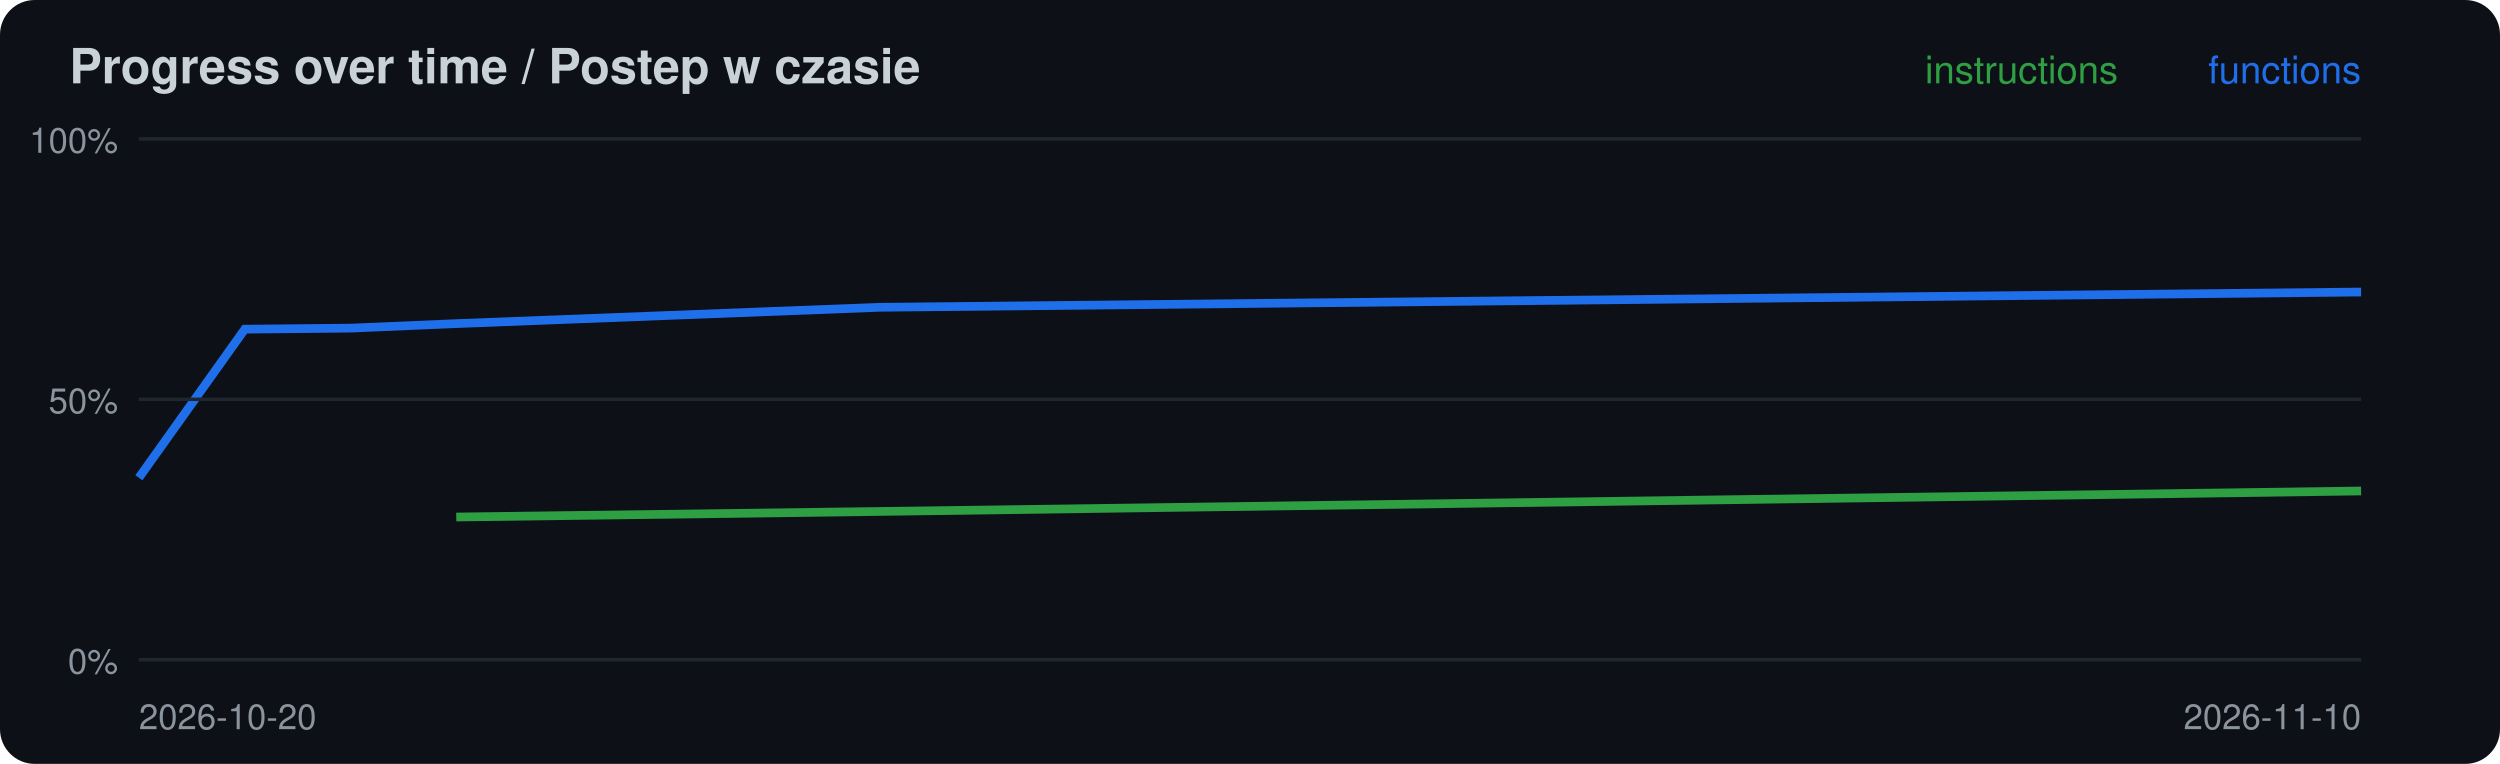
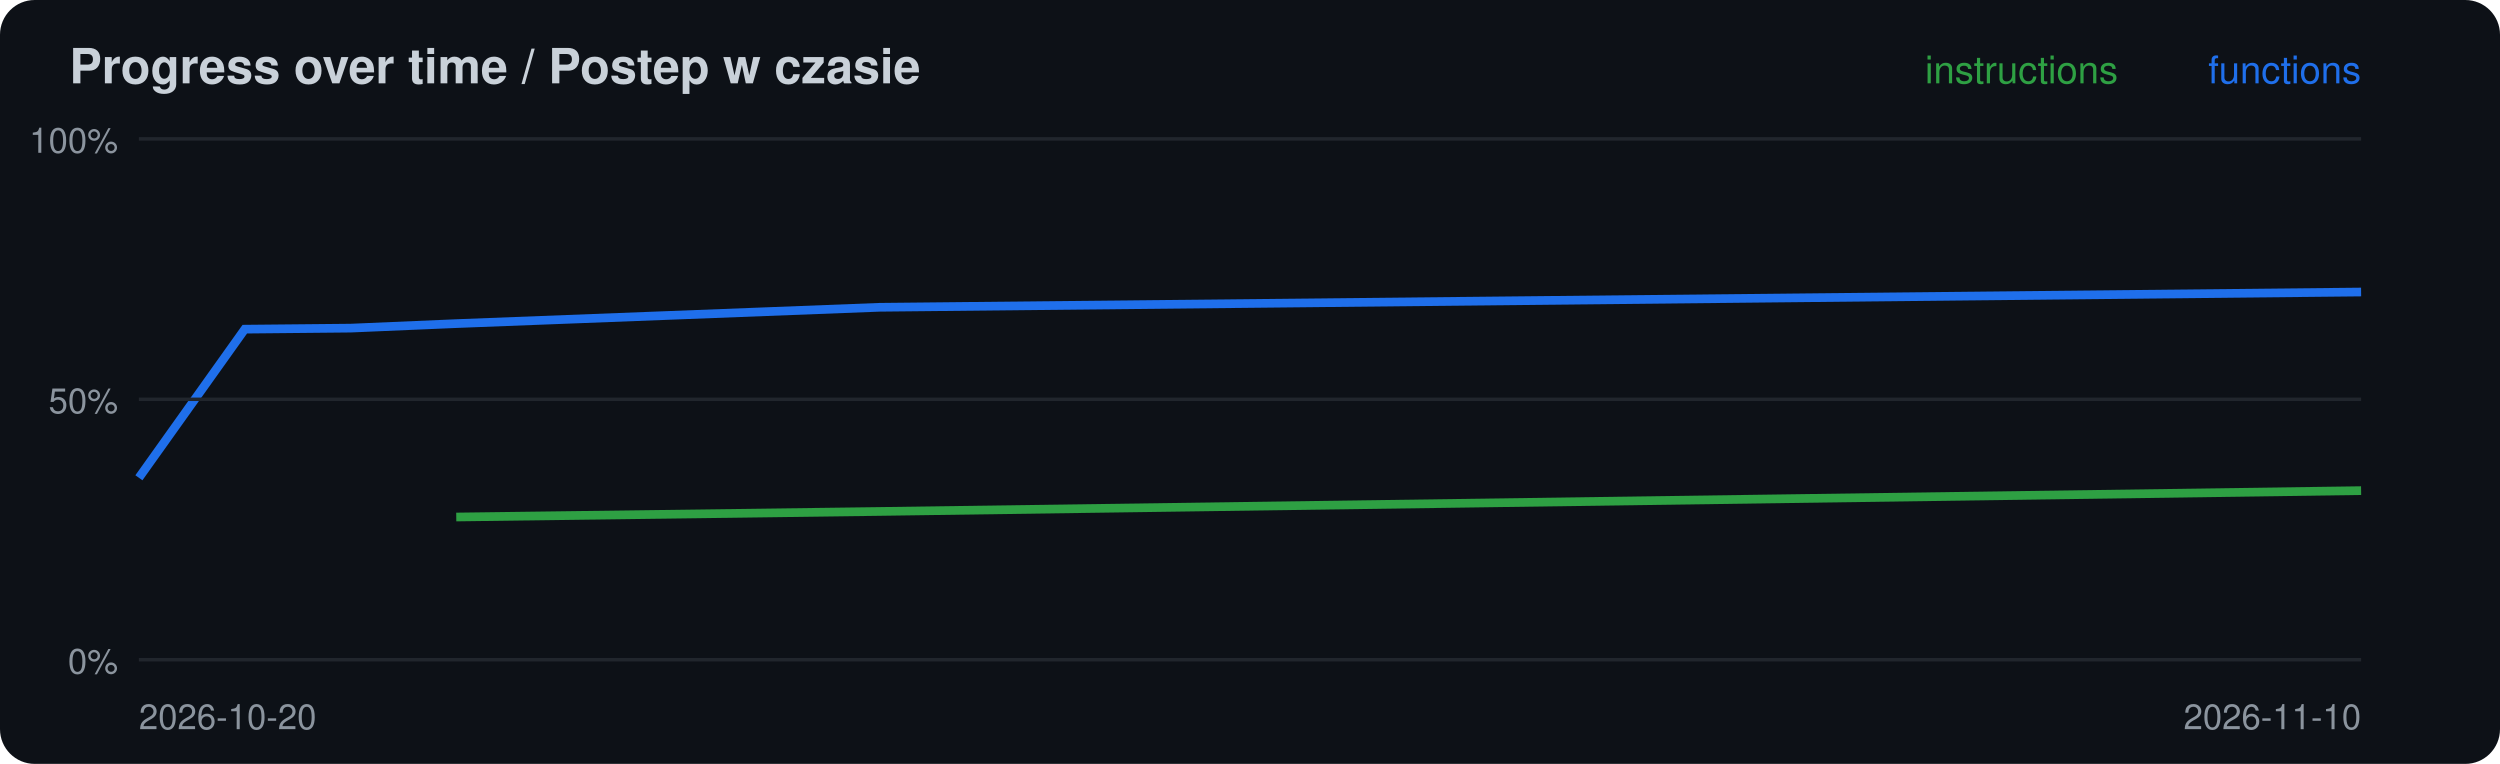
<svg xmlns="http://www.w3.org/2000/svg" width="720" height="220" viewBox="0 0 720 220">
  <rect width="720" height="220" rx="10" fill="#0d1117" />
  <text x="20" y="24" font-family="-apple-system,Segoe UI,Helvetica,Arial,sans-serif" font-size="14" font-weight="600" fill="#c9d1d9">Progress over time / Postep w czasie</text>
-   <polyline points="131.4,148.9 253.3,147.3 680.0,141.4" fill="none" stroke="#2ea043" stroke-width="2.5" />
+   <polyline points="131.4,148.9 253.3,147.3 680.0,141.3" fill="none" stroke="#2ea043" stroke-width="2.5" />
  <polyline points="40.0,137.6 70.5,94.8 101.0,94.5 131.4,93.2 253.3,88.5 680.0,84.1" fill="none" stroke="#1f6feb" stroke-width="2.5" />
  <line x1="40" x2="680" y1="190.0" y2="190.0" stroke="#21262d" />
  <text x="34" y="194.0" font-family="-apple-system,Segoe UI,Helvetica,Arial,sans-serif" font-size="10" fill="#8b949e" text-anchor="end">0%</text>
  <line x1="40" x2="680" y1="115.0" y2="115.0" stroke="#21262d" />
  <text x="34" y="119.0" font-family="-apple-system,Segoe UI,Helvetica,Arial,sans-serif" font-size="10" fill="#8b949e" text-anchor="end">50%</text>
  <line x1="40" x2="680" y1="40.0" y2="40.0" stroke="#21262d" />
  <text x="34" y="44.0" font-family="-apple-system,Segoe UI,Helvetica,Arial,sans-serif" font-size="10" fill="#8b949e" text-anchor="end">100%</text>
  <text x="40" y="210" font-family="-apple-system,Segoe UI,Helvetica,Arial,sans-serif" font-size="10" fill="#8b949e">2026-10-20</text>
  <text x="680" y="24" font-family="-apple-system,Segoe UI,Helvetica,Arial,sans-serif" font-size="11" fill="#1f6feb" text-anchor="end">functions</text>
  <text x="610" y="24" font-family="-apple-system,Segoe UI,Helvetica,Arial,sans-serif" font-size="11" fill="#2ea043" text-anchor="end">instructions</text>
  <text x="680" y="210" font-family="-apple-system,Segoe UI,Helvetica,Arial,sans-serif" font-size="10" fill="#8b949e" text-anchor="end">2026-11-10</text>
</svg>
